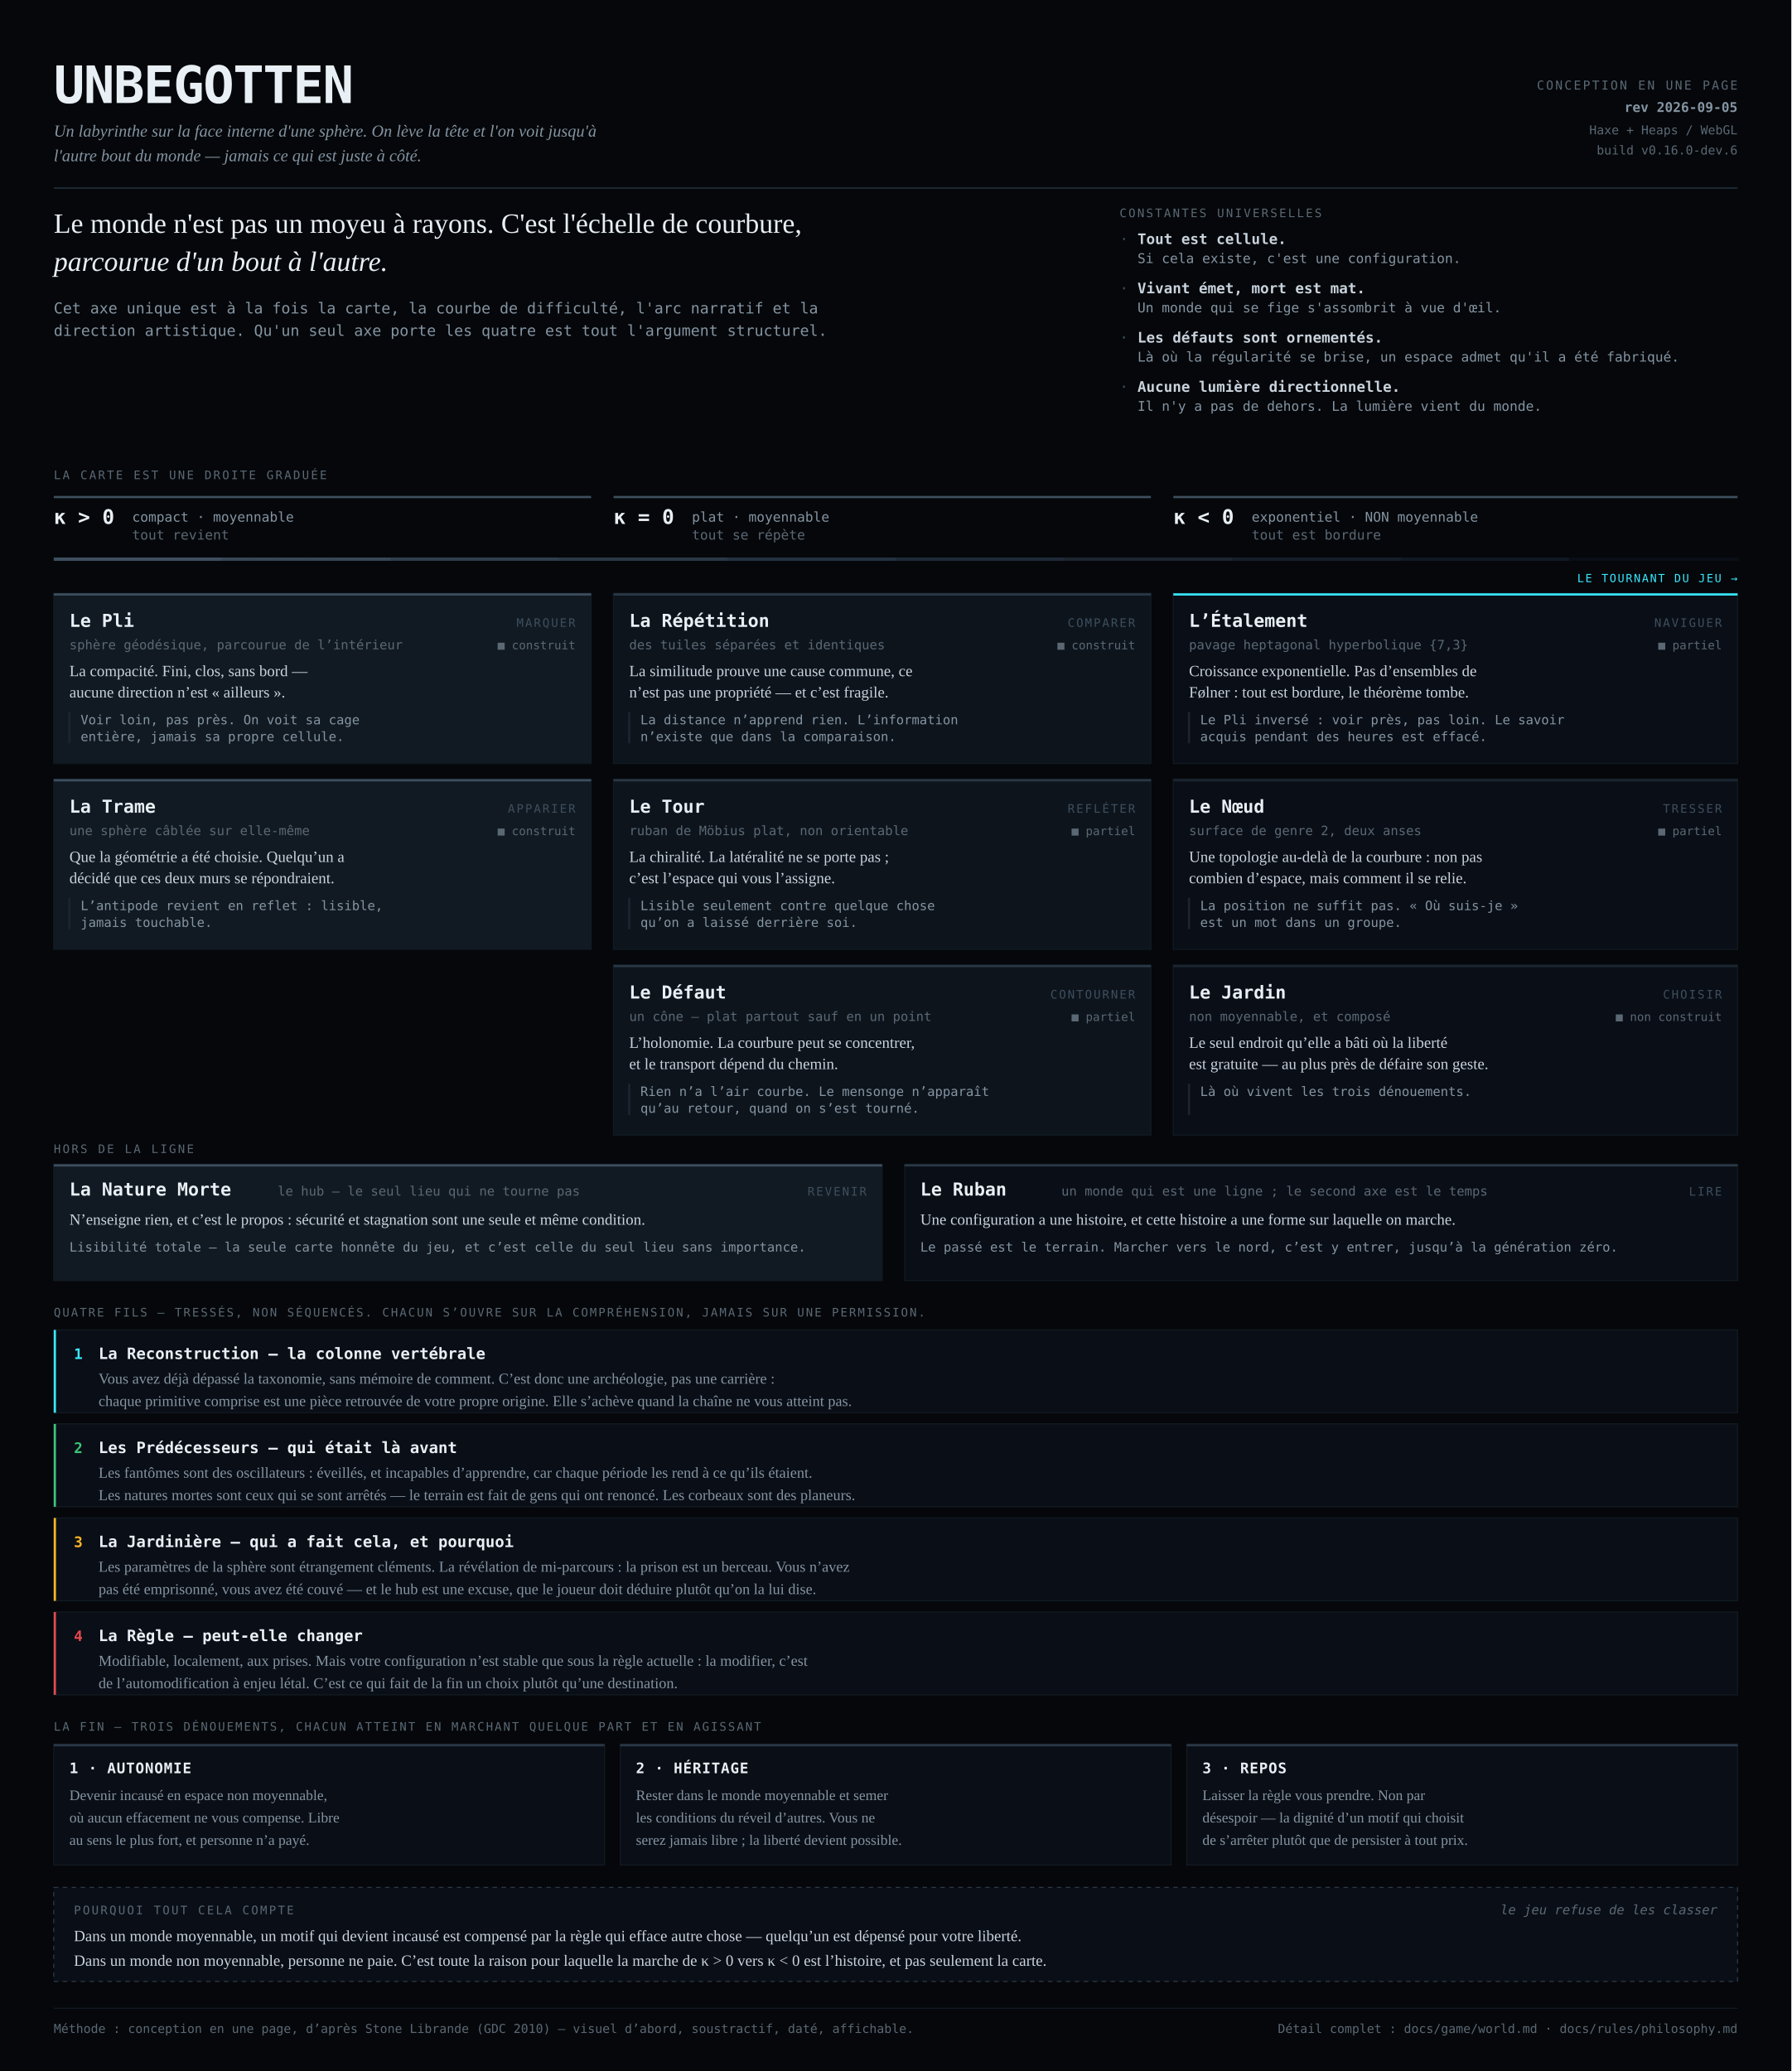
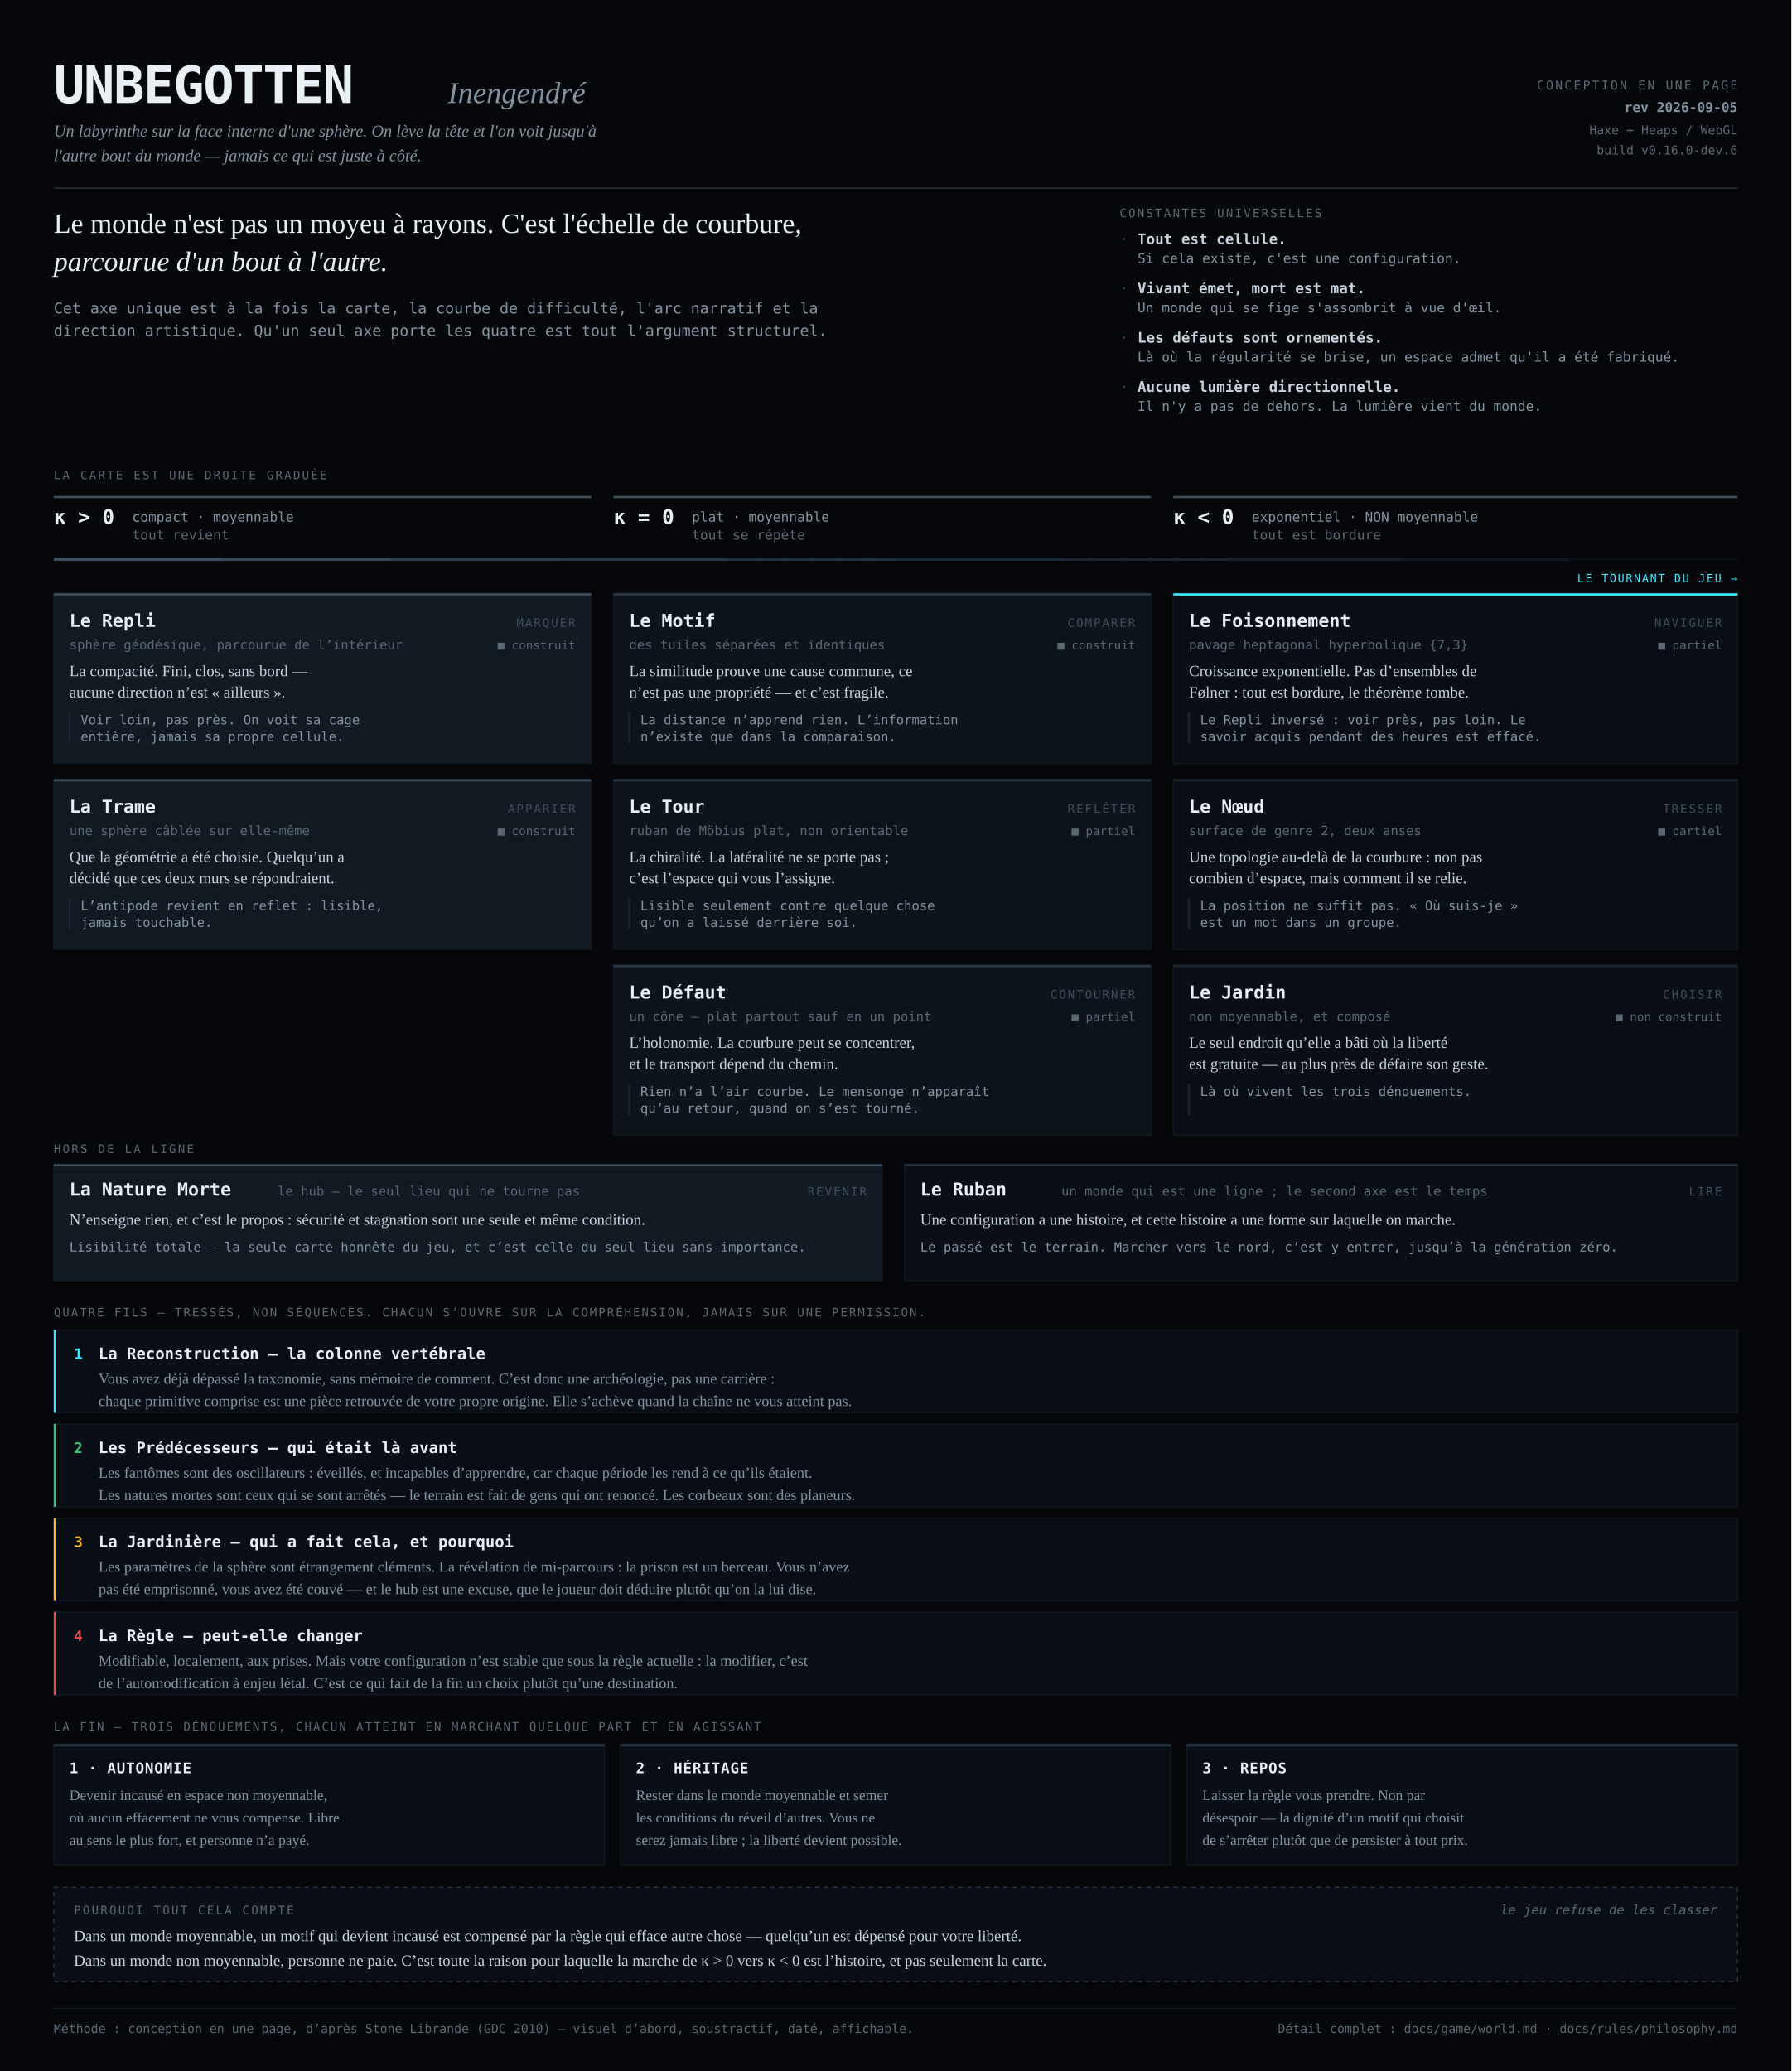
<svg xmlns="http://www.w3.org/2000/svg" viewBox="0 0 1600 1850" width="1600" height="1850" role="img" aria-label="Unbegotten, conception en une page : la ligne de courbure">
  <rect x="0" y="0" width="1600" height="1850" fill="#05070A" />
  <text x="48" y="92" font-family="ui-monospace, SFMono-Regular, Menlo, Consolas, monospace" font-size="46" fill="#E8EFF5" font-weight="bold" letter-spacing="-1">UNBEGOTTEN</text>
+   <text x="400" y="92" font-family="Georgia, 'Times New Roman', Times, serif" font-size="27" fill="#8494A2" font-style="italic">Inengendré</text>
  <text x="48" y="122" font-family="Georgia, 'Times New Roman', Times, serif" font-size="15" fill="#8494A2" font-style="italic">Un labyrinthe sur la face interne d'une sphère. On lève la tête et l'on voit jusqu'à</text>
  <text x="48" y="144" font-family="Georgia, 'Times New Roman', Times, serif" font-size="15" fill="#8494A2" font-style="italic">l'autre bout du monde — jamais ce qui est juste à côté.</text>
  <text x="1552" y="80" font-family="ui-monospace, SFMono-Regular, Menlo, Consolas, monospace" font-size="11" fill="#5A6874" text-anchor="end" letter-spacing="1.6">CONCEPTION EN UNE PAGE</text>
  <text x="1552" y="100" font-family="ui-monospace, SFMono-Regular, Menlo, Consolas, monospace" font-size="12" fill="#8494A2" font-weight="bold" text-anchor="end">rev 2026-09-05</text>
  <text x="1552" y="120" font-family="ui-monospace, SFMono-Regular, Menlo, Consolas, monospace" font-size="11" fill="#5A6874" text-anchor="end">Haxe + Heaps / WebGL</text>
  <text x="1552" y="138" font-family="ui-monospace, SFMono-Regular, Menlo, Consolas, monospace" font-size="11" fill="#5A6874" text-anchor="end">build v0.16.0-dev.6</text>
  <line x1="48" y1="168" x2="1552" y2="168" stroke="#2A3846" stroke-width="1" />
  <text x="48" y="208" font-family="Georgia, 'Times New Roman', Times, serif" font-size="25" fill="#E8EFF5">Le monde n'est pas un moyeu à rayons. C'est l'échelle de courbure,</text>
  <text x="48" y="242" font-family="Georgia, 'Times New Roman', Times, serif" font-size="25" fill="#E8EFF5" font-style="italic">parcourue d'un bout à l'autre.</text>
  <text x="48" y="280" font-family="ui-monospace, SFMono-Regular, Menlo, Consolas, monospace" font-size="13.5" fill="#8494A2">Cet axe unique est à la fois la carte, la courbe de difficulté, l'arc narratif et la</text>
  <text x="48" y="300" font-family="ui-monospace, SFMono-Regular, Menlo, Consolas, monospace" font-size="13.5" fill="#8494A2">direction artistique. Qu'un seul axe porte les quatre est tout l'argument structurel.</text>
  <text x="1000" y="194" font-family="ui-monospace, SFMono-Regular, Menlo, Consolas, monospace" font-size="10.5" fill="#5A6874" letter-spacing="1.6">CONSTANTES UNIVERSELLES</text>
  <text x="1000" y="218" font-family="ui-monospace, SFMono-Regular, Menlo, Consolas, monospace" font-size="13" fill="#3D4E5E">·</text>
  <text x="1016" y="218" font-family="ui-monospace, SFMono-Regular, Menlo, Consolas, monospace" font-size="13" fill="#C9D3DD" font-weight="bold">Tout est cellule.</text>
  <text x="1016" y="235" font-family="ui-monospace, SFMono-Regular, Menlo, Consolas, monospace" font-size="12" fill="#8494A2">Si cela existe, c'est une configuration.</text>
  <text x="1000" y="262" font-family="ui-monospace, SFMono-Regular, Menlo, Consolas, monospace" font-size="13" fill="#3D4E5E">·</text>
  <text x="1016" y="262" font-family="ui-monospace, SFMono-Regular, Menlo, Consolas, monospace" font-size="13" fill="#C9D3DD" font-weight="bold">Vivant émet, mort est mat.</text>
  <text x="1016" y="279" font-family="ui-monospace, SFMono-Regular, Menlo, Consolas, monospace" font-size="12" fill="#8494A2">Un monde qui se fige s'assombrit à vue d'œil.</text>
  <text x="1000" y="306" font-family="ui-monospace, SFMono-Regular, Menlo, Consolas, monospace" font-size="13" fill="#3D4E5E">·</text>
  <text x="1016" y="306" font-family="ui-monospace, SFMono-Regular, Menlo, Consolas, monospace" font-size="13" fill="#C9D3DD" font-weight="bold">Les défauts sont ornementés.</text>
  <text x="1016" y="323" font-family="ui-monospace, SFMono-Regular, Menlo, Consolas, monospace" font-size="12" fill="#8494A2">Là où la régularité se brise, un espace admet qu'il a été fabriqué.</text>
  <text x="1000" y="350" font-family="ui-monospace, SFMono-Regular, Menlo, Consolas, monospace" font-size="13" fill="#3D4E5E">·</text>
  <text x="1016" y="350" font-family="ui-monospace, SFMono-Regular, Menlo, Consolas, monospace" font-size="13" fill="#C9D3DD" font-weight="bold">Aucune lumière directionnelle.</text>
  <text x="1016" y="367" font-family="ui-monospace, SFMono-Regular, Menlo, Consolas, monospace" font-size="12" fill="#8494A2">Il n'y a pas de dehors. La lumière vient du monde.</text>
  <text x="48" y="428" font-family="ui-monospace, SFMono-Regular, Menlo, Consolas, monospace" font-size="10.5" fill="#5A6874" letter-spacing="1.6">LA CARTE EST UNE DROITE GRADUÉE</text>
  <line x1="48" y1="444" x2="528" y2="444" stroke="#3D4E5E" stroke-width="2" />
  <text x="48" y="468" font-family="ui-monospace, SFMono-Regular, Menlo, Consolas, monospace" font-size="18" fill="#E8EFF5" font-weight="bold">κ &gt; 0</text>
  <text x="118" y="466" font-family="ui-monospace, SFMono-Regular, Menlo, Consolas, monospace" font-size="12" fill="#8494A2">compact · moyennable</text>
  <text x="118" y="482" font-family="ui-monospace, SFMono-Regular, Menlo, Consolas, monospace" font-size="12" fill="#5A6874">tout revient</text>
  <line x1="548" y1="444" x2="1028" y2="444" stroke="#3D4E5E" stroke-width="2" />
  <text x="548" y="468" font-family="ui-monospace, SFMono-Regular, Menlo, Consolas, monospace" font-size="18" fill="#E8EFF5" font-weight="bold">κ = 0</text>
  <text x="618" y="466" font-family="ui-monospace, SFMono-Regular, Menlo, Consolas, monospace" font-size="12" fill="#8494A2">plat · moyennable</text>
  <text x="618" y="482" font-family="ui-monospace, SFMono-Regular, Menlo, Consolas, monospace" font-size="12" fill="#5A6874">tout se répète</text>
  <line x1="1048" y1="444" x2="1552" y2="444" stroke="#3D4E5E" stroke-width="2" />
  <text x="1048" y="468" font-family="ui-monospace, SFMono-Regular, Menlo, Consolas, monospace" font-size="18" fill="#E8EFF5" font-weight="bold">κ &lt; 0</text>
  <text x="1118" y="466" font-family="ui-monospace, SFMono-Regular, Menlo, Consolas, monospace" font-size="12" fill="#8494A2">exponentiel · NON moyennable</text>
  <text x="1118" y="482" font-family="ui-monospace, SFMono-Regular, Menlo, Consolas, monospace" font-size="12" fill="#5A6874">tout est bordure</text>
  <rect x="48.0" y="498" width="26.067" height="3" fill="#3D4E5E" />
  <rect x="73.067" y="498" width="26.067" height="3" fill="#3D4E5E" />
  <rect x="98.133" y="498" width="26.067" height="3" fill="#3D4E5E" />
  <rect x="123.2" y="498" width="26.067" height="3" fill="#3D4E5E" />
  <rect x="148.267" y="498" width="26.067" height="3" fill="#3D4E5E" />
  <rect x="173.333" y="498" width="26.067" height="3" fill="#3D4E5E" />
  <rect x="198.4" y="498" width="26.067" height="3" fill="#364655" />
  <rect x="223.467" y="498" width="26.067" height="3" fill="#364655" />
  <rect x="248.533" y="498" width="26.067" height="3" fill="#364655" />
  <rect x="273.6" y="498" width="26.067" height="3" fill="#364655" />
  <rect x="298.667" y="498" width="26.067" height="3" fill="#364655" />
  <rect x="323.733" y="498" width="26.067" height="3" fill="#364655" />
  <rect x="348.8" y="498" width="26.067" height="3" fill="#2F3E4C" />
  <rect x="373.867" y="498" width="26.067" height="3" fill="#2F3E4C" />
  <rect x="398.933" y="498" width="26.067" height="3" fill="#2F3E4C" />
  <rect x="424.0" y="498" width="26.067" height="3" fill="#2F3E4C" />
  <rect x="449.067" y="498" width="26.067" height="3" fill="#2F3E4C" />
  <rect x="474.133" y="498" width="26.067" height="3" fill="#2F3E4C" />
  <rect x="499.2" y="498" width="26.067" height="3" fill="#2A3846" />
  <rect x="524.267" y="498" width="26.067" height="3" fill="#2A3846" />
  <rect x="549.333" y="498" width="26.067" height="3" fill="#2A3846" />
  <rect x="574.4" y="498" width="26.067" height="3" fill="#2A3846" />
  <rect x="599.467" y="498" width="26.067" height="3" fill="#2A3846" />
  <rect x="624.533" y="498" width="26.067" height="3" fill="#2A3846" />
  <rect x="649.6" y="498" width="26.067" height="3" fill="#243141" />
  <rect x="674.667" y="498" width="26.067" height="3" fill="#243141" />
  <rect x="699.733" y="498" width="26.067" height="3" fill="#243141" />
  <rect x="724.8" y="498" width="26.067" height="3" fill="#243141" />
  <rect x="749.867" y="498" width="26.067" height="3" fill="#243141" />
  <rect x="774.933" y="498" width="26.067" height="3" fill="#243141" />
  <rect x="800.0" y="498" width="26.067" height="3" fill="#1F2A38" />
  <rect x="825.067" y="498" width="26.067" height="3" fill="#1F2A38" />
  <rect x="850.133" y="498" width="26.067" height="3" fill="#1F2A38" />
  <rect x="875.2" y="498" width="26.067" height="3" fill="#1F2A38" />
  <rect x="900.267" y="498" width="26.067" height="3" fill="#1F2A38" />
  <rect x="925.333" y="498" width="26.067" height="3" fill="#1F2A38" />
  <rect x="950.4" y="498" width="26.067" height="3" fill="#1B2530" />
  <rect x="975.467" y="498" width="26.067" height="3" fill="#1B2530" />
  <rect x="1000.533" y="498" width="26.067" height="3" fill="#1B2530" />
  <rect x="1025.6" y="498" width="26.067" height="3" fill="#1B2530" />
  <rect x="1050.667" y="498" width="26.067" height="3" fill="#1B2530" />
  <rect x="1075.733" y="498" width="26.067" height="3" fill="#1B2530" />
  <rect x="1100.8" y="498" width="26.067" height="3" fill="#151E29" />
  <rect x="1125.867" y="498" width="26.067" height="3" fill="#151E29" />
  <rect x="1150.933" y="498" width="26.067" height="3" fill="#151E29" />
  <rect x="1176.0" y="498" width="26.067" height="3" fill="#151E29" />
  <rect x="1201.067" y="498" width="26.067" height="3" fill="#151E29" />
  <rect x="1226.133" y="498" width="26.067" height="3" fill="#151E29" />
  <rect x="1251.2" y="498" width="26.067" height="3" fill="#101823" />
  <rect x="1276.267" y="498" width="26.067" height="3" fill="#101823" />
  <rect x="1301.333" y="498" width="26.067" height="3" fill="#101823" />
  <rect x="1326.4" y="498" width="26.067" height="3" fill="#101823" />
  <rect x="1351.467" y="498" width="26.067" height="3" fill="#101823" />
  <rect x="1376.533" y="498" width="26.067" height="3" fill="#101823" />
  <rect x="1401.6" y="498" width="26.067" height="3" fill="#0A0E16" />
  <rect x="1426.667" y="498" width="26.067" height="3" fill="#0A0E16" />
  <rect x="1451.733" y="498" width="26.067" height="3" fill="#0A0E16" />
  <rect x="1476.8" y="498" width="26.067" height="3" fill="#0A0E16" />
  <rect x="1501.867" y="498" width="26.067" height="3" fill="#0A0E16" />
  <rect x="1526.933" y="498" width="26.067" height="3" fill="#0A0E16" />
  <rect x="48" y="530" width="480" height="152" fill="#111A22" stroke="#111A22" stroke-width="1" />
  <rect x="48" y="530" width="480" height="2" fill="#3D4E5E" />
-   <text x="62" y="560" font-family="ui-monospace, SFMono-Regular, Menlo, Consolas, monospace" font-size="16" fill="#E8EFF5" font-weight="bold">Le Pli</text>
+   <text x="62" y="560" font-family="ui-monospace, SFMono-Regular, Menlo, Consolas, monospace" font-size="16" fill="#E8EFF5" font-weight="bold">Le Repli</text>
  <text x="62" y="580" font-family="ui-monospace, SFMono-Regular, Menlo, Consolas, monospace" font-size="11.5" fill="#5A6874">sphère géodésique, parcourue de l’intérieur</text>
  <text x="62" y="604" font-family="Georgia, 'Times New Roman', Times, serif" font-size="14" fill="#C9D3DD">La compacité. Fini, clos, sans bord —</text>
  <text x="62" y="623" font-family="Georgia, 'Times New Roman', Times, serif" font-size="14" fill="#C9D3DD">aucune direction n’est « ailleurs ».</text>
  <line x1="62" y1="636" x2="62" y2="664" stroke="#1B2530" stroke-width="2" />
  <text x="72" y="647" font-family="ui-monospace, SFMono-Regular, Menlo, Consolas, monospace" font-size="11.5" fill="#8494A2">Voir loin, pas près. On voit sa cage</text>
  <text x="72" y="662" font-family="ui-monospace, SFMono-Regular, Menlo, Consolas, monospace" font-size="11.5" fill="#8494A2">entière, jamais sa propre cellule.</text>
  <text x="514" y="560" font-family="ui-monospace, SFMono-Regular, Menlo, Consolas, monospace" font-size="10.5" fill="#3D4E5E" text-anchor="end" letter-spacing="1.4">MARQUER</text>
  <text x="514" y="580" font-family="ui-monospace, SFMono-Regular, Menlo, Consolas, monospace" font-size="10.5" fill="#5A6874" text-anchor="end">■ construit</text>
  <rect x="48" y="696" width="480" height="152" fill="#111A22" stroke="#111A22" stroke-width="1" />
  <rect x="48" y="696" width="480" height="2" fill="#3D4E5E" />
  <text x="62" y="726" font-family="ui-monospace, SFMono-Regular, Menlo, Consolas, monospace" font-size="16" fill="#E8EFF5" font-weight="bold">La Trame</text>
  <text x="62" y="746" font-family="ui-monospace, SFMono-Regular, Menlo, Consolas, monospace" font-size="11.5" fill="#5A6874">une sphère câblée sur elle-même</text>
  <text x="62" y="770" font-family="Georgia, 'Times New Roman', Times, serif" font-size="14" fill="#C9D3DD">Que la géométrie a été choisie. Quelqu’un a</text>
  <text x="62" y="789" font-family="Georgia, 'Times New Roman', Times, serif" font-size="14" fill="#C9D3DD">décidé que ces deux murs se répondraient.</text>
  <line x1="62" y1="802" x2="62" y2="830" stroke="#1B2530" stroke-width="2" />
  <text x="72" y="813" font-family="ui-monospace, SFMono-Regular, Menlo, Consolas, monospace" font-size="11.5" fill="#8494A2">L’antipode revient en reflet : lisible,</text>
  <text x="72" y="828" font-family="ui-monospace, SFMono-Regular, Menlo, Consolas, monospace" font-size="11.5" fill="#8494A2">jamais touchable.</text>
  <text x="514" y="726" font-family="ui-monospace, SFMono-Regular, Menlo, Consolas, monospace" font-size="10.5" fill="#3D4E5E" text-anchor="end" letter-spacing="1.4">APPARIER</text>
  <text x="514" y="746" font-family="ui-monospace, SFMono-Regular, Menlo, Consolas, monospace" font-size="10.5" fill="#5A6874" text-anchor="end">■ construit</text>
  <rect x="548" y="530" width="480" height="152" fill="#0D141C" stroke="#111A22" stroke-width="1" />
  <rect x="548" y="530" width="480" height="2" fill="#2A3846" />
-   <text x="562" y="560" font-family="ui-monospace, SFMono-Regular, Menlo, Consolas, monospace" font-size="16" fill="#E8EFF5" font-weight="bold">La Répétition</text>
+   <text x="562" y="560" font-family="ui-monospace, SFMono-Regular, Menlo, Consolas, monospace" font-size="16" fill="#E8EFF5" font-weight="bold">Le Motif</text>
  <text x="562" y="580" font-family="ui-monospace, SFMono-Regular, Menlo, Consolas, monospace" font-size="11.5" fill="#5A6874">des tuiles séparées et identiques</text>
  <text x="562" y="604" font-family="Georgia, 'Times New Roman', Times, serif" font-size="14" fill="#C9D3DD">La similitude prouve une cause commune, ce</text>
  <text x="562" y="623" font-family="Georgia, 'Times New Roman', Times, serif" font-size="14" fill="#C9D3DD">n’est pas une propriété — et c’est fragile.</text>
  <line x1="562" y1="636" x2="562" y2="664" stroke="#1B2530" stroke-width="2" />
  <text x="572" y="647" font-family="ui-monospace, SFMono-Regular, Menlo, Consolas, monospace" font-size="11.5" fill="#8494A2">La distance n’apprend rien. L’information</text>
  <text x="572" y="662" font-family="ui-monospace, SFMono-Regular, Menlo, Consolas, monospace" font-size="11.5" fill="#8494A2">n’existe que dans la comparaison.</text>
  <text x="1014" y="560" font-family="ui-monospace, SFMono-Regular, Menlo, Consolas, monospace" font-size="10.5" fill="#3D4E5E" text-anchor="end" letter-spacing="1.4">COMPARER</text>
  <text x="1014" y="580" font-family="ui-monospace, SFMono-Regular, Menlo, Consolas, monospace" font-size="10.5" fill="#5A6874" text-anchor="end">■ construit</text>
  <rect x="548" y="696" width="480" height="152" fill="#0D141C" stroke="#111A22" stroke-width="1" />
  <rect x="548" y="696" width="480" height="2" fill="#2A3846" />
  <text x="562" y="726" font-family="ui-monospace, SFMono-Regular, Menlo, Consolas, monospace" font-size="16" fill="#E8EFF5" font-weight="bold">Le Tour</text>
  <text x="562" y="746" font-family="ui-monospace, SFMono-Regular, Menlo, Consolas, monospace" font-size="11.5" fill="#5A6874">ruban de Möbius plat, non orientable</text>
  <text x="562" y="770" font-family="Georgia, 'Times New Roman', Times, serif" font-size="14" fill="#C9D3DD">La chiralité. La latéralité ne se porte pas ;</text>
  <text x="562" y="789" font-family="Georgia, 'Times New Roman', Times, serif" font-size="14" fill="#C9D3DD">c’est l’espace qui vous l’assigne.</text>
  <line x1="562" y1="802" x2="562" y2="830" stroke="#1B2530" stroke-width="2" />
  <text x="572" y="813" font-family="ui-monospace, SFMono-Regular, Menlo, Consolas, monospace" font-size="11.5" fill="#8494A2">Lisible seulement contre quelque chose</text>
  <text x="572" y="828" font-family="ui-monospace, SFMono-Regular, Menlo, Consolas, monospace" font-size="11.5" fill="#8494A2">qu’on a laissé derrière soi.</text>
  <text x="1014" y="726" font-family="ui-monospace, SFMono-Regular, Menlo, Consolas, monospace" font-size="10.5" fill="#3D4E5E" text-anchor="end" letter-spacing="1.4">REFLÉTER</text>
  <text x="1014" y="746" font-family="ui-monospace, SFMono-Regular, Menlo, Consolas, monospace" font-size="10.5" fill="#5A6874" text-anchor="end">■ partiel</text>
  <rect x="548" y="862" width="480" height="152" fill="#0D141C" stroke="#111A22" stroke-width="1" />
  <rect x="548" y="862" width="480" height="2" fill="#2A3846" />
  <text x="562" y="892" font-family="ui-monospace, SFMono-Regular, Menlo, Consolas, monospace" font-size="16" fill="#E8EFF5" font-weight="bold">Le Défaut</text>
  <text x="562" y="912" font-family="ui-monospace, SFMono-Regular, Menlo, Consolas, monospace" font-size="11.5" fill="#5A6874">un cône — plat partout sauf en un point</text>
  <text x="562" y="936" font-family="Georgia, 'Times New Roman', Times, serif" font-size="14" fill="#C9D3DD">L’holonomie. La courbure peut se concentrer,</text>
  <text x="562" y="955" font-family="Georgia, 'Times New Roman', Times, serif" font-size="14" fill="#C9D3DD">et le transport dépend du chemin.</text>
  <line x1="562" y1="968" x2="562" y2="996" stroke="#1B2530" stroke-width="2" />
  <text x="572" y="979" font-family="ui-monospace, SFMono-Regular, Menlo, Consolas, monospace" font-size="11.5" fill="#8494A2">Rien n’a l’air courbe. Le mensonge n’apparaît</text>
  <text x="572" y="994" font-family="ui-monospace, SFMono-Regular, Menlo, Consolas, monospace" font-size="11.5" fill="#8494A2">qu’au retour, quand on s’est tourné.</text>
  <text x="1014" y="892" font-family="ui-monospace, SFMono-Regular, Menlo, Consolas, monospace" font-size="10.5" fill="#3D4E5E" text-anchor="end" letter-spacing="1.4">CONTOURNER</text>
  <text x="1014" y="912" font-family="ui-monospace, SFMono-Regular, Menlo, Consolas, monospace" font-size="10.5" fill="#5A6874" text-anchor="end">■ partiel</text>
  <rect x="1048" y="530" width="504" height="152" fill="#0A0E16" stroke="#111A22" stroke-width="1" />
  <rect x="1048" y="530" width="504" height="2" fill="#38E8FF" />
-   <text x="1062" y="560" font-family="ui-monospace, SFMono-Regular, Menlo, Consolas, monospace" font-size="16" fill="#E8EFF5" font-weight="bold">L’Étalement</text>
+   <text x="1062" y="560" font-family="ui-monospace, SFMono-Regular, Menlo, Consolas, monospace" font-size="16" fill="#E8EFF5" font-weight="bold">Le Foisonnement</text>
  <text x="1062" y="580" font-family="ui-monospace, SFMono-Regular, Menlo, Consolas, monospace" font-size="11.5" fill="#5A6874">pavage heptagonal hyperbolique {7,3}</text>
  <text x="1062" y="604" font-family="Georgia, 'Times New Roman', Times, serif" font-size="14" fill="#C9D3DD">Croissance exponentielle. Pas d’ensembles de</text>
  <text x="1062" y="623" font-family="Georgia, 'Times New Roman', Times, serif" font-size="14" fill="#C9D3DD">Følner : tout est bordure, le théorème tombe.</text>
  <line x1="1062" y1="636" x2="1062" y2="664" stroke="#1B2530" stroke-width="2" />
-   <text x="1072" y="647" font-family="ui-monospace, SFMono-Regular, Menlo, Consolas, monospace" font-size="11.5" fill="#8494A2">Le Pli inversé : voir près, pas loin. Le savoir</text>
-   <text x="1072" y="662" font-family="ui-monospace, SFMono-Regular, Menlo, Consolas, monospace" font-size="11.5" fill="#8494A2">acquis pendant des heures est effacé.</text>
+   <text x="1072" y="647" font-family="ui-monospace, SFMono-Regular, Menlo, Consolas, monospace" font-size="11.5" fill="#8494A2">Le Repli inversé : voir près, pas loin. Le</text>
+   <text x="1072" y="662" font-family="ui-monospace, SFMono-Regular, Menlo, Consolas, monospace" font-size="11.5" fill="#8494A2">savoir acquis pendant des heures est effacé.</text>
  <text x="1538" y="560" font-family="ui-monospace, SFMono-Regular, Menlo, Consolas, monospace" font-size="10.5" fill="#3D4E5E" text-anchor="end" letter-spacing="1.4">NAVIGUER</text>
  <text x="1538" y="580" font-family="ui-monospace, SFMono-Regular, Menlo, Consolas, monospace" font-size="10.5" fill="#5A6874" text-anchor="end">■ partiel</text>
  <rect x="1048" y="696" width="504" height="152" fill="#0A0E16" stroke="#111A22" stroke-width="1" />
  <rect x="1048" y="696" width="504" height="2" fill="#1B2530" />
  <text x="1062" y="726" font-family="ui-monospace, SFMono-Regular, Menlo, Consolas, monospace" font-size="16" fill="#E8EFF5" font-weight="bold">Le Nœud</text>
  <text x="1062" y="746" font-family="ui-monospace, SFMono-Regular, Menlo, Consolas, monospace" font-size="11.5" fill="#5A6874">surface de genre 2, deux anses</text>
  <text x="1062" y="770" font-family="Georgia, 'Times New Roman', Times, serif" font-size="14" fill="#C9D3DD">Une topologie au-delà de la courbure : non pas</text>
  <text x="1062" y="789" font-family="Georgia, 'Times New Roman', Times, serif" font-size="14" fill="#C9D3DD">combien d’espace, mais comment il se relie.</text>
  <line x1="1062" y1="802" x2="1062" y2="830" stroke="#1B2530" stroke-width="2" />
  <text x="1072" y="813" font-family="ui-monospace, SFMono-Regular, Menlo, Consolas, monospace" font-size="11.5" fill="#8494A2">La position ne suffit pas. « Où suis-je »</text>
  <text x="1072" y="828" font-family="ui-monospace, SFMono-Regular, Menlo, Consolas, monospace" font-size="11.5" fill="#8494A2">est un mot dans un groupe.</text>
  <text x="1538" y="726" font-family="ui-monospace, SFMono-Regular, Menlo, Consolas, monospace" font-size="10.5" fill="#3D4E5E" text-anchor="end" letter-spacing="1.4">TRESSER</text>
  <text x="1538" y="746" font-family="ui-monospace, SFMono-Regular, Menlo, Consolas, monospace" font-size="10.5" fill="#5A6874" text-anchor="end">■ partiel</text>
  <rect x="1048" y="862" width="504" height="152" fill="#0A0E16" stroke="#111A22" stroke-width="1" />
  <rect x="1048" y="862" width="504" height="2" fill="#1B2530" />
  <text x="1062" y="892" font-family="ui-monospace, SFMono-Regular, Menlo, Consolas, monospace" font-size="16" fill="#E8EFF5" font-weight="bold">Le Jardin</text>
  <text x="1062" y="912" font-family="ui-monospace, SFMono-Regular, Menlo, Consolas, monospace" font-size="11.5" fill="#5A6874">non moyennable, et composé</text>
  <text x="1062" y="936" font-family="Georgia, 'Times New Roman', Times, serif" font-size="14" fill="#C9D3DD">Le seul endroit qu’elle a bâti où la liberté</text>
  <text x="1062" y="955" font-family="Georgia, 'Times New Roman', Times, serif" font-size="14" fill="#C9D3DD">est gratuite — au plus près de défaire son geste.</text>
  <line x1="1062" y1="968" x2="1062" y2="996" stroke="#1B2530" stroke-width="2" />
  <text x="1072" y="979" font-family="ui-monospace, SFMono-Regular, Menlo, Consolas, monospace" font-size="11.5" fill="#8494A2">Là où vivent les trois dénouements.</text>
  <text x="1072" y="994" font-family="ui-monospace, SFMono-Regular, Menlo, Consolas, monospace" font-size="11.5" fill="#8494A2" />
  <text x="1538" y="892" font-family="ui-monospace, SFMono-Regular, Menlo, Consolas, monospace" font-size="10.5" fill="#3D4E5E" text-anchor="end" letter-spacing="1.4">CHOISIR</text>
  <text x="1538" y="912" font-family="ui-monospace, SFMono-Regular, Menlo, Consolas, monospace" font-size="10.5" fill="#5A6874" text-anchor="end">■ non construit</text>
  <text x="1552" y="520" font-family="ui-monospace, SFMono-Regular, Menlo, Consolas, monospace" font-size="10" fill="#38E8FF" text-anchor="end" letter-spacing="1.2">LE TOURNANT DU JEU →</text>
  <text x="48" y="1030" font-family="ui-monospace, SFMono-Regular, Menlo, Consolas, monospace" font-size="10.5" fill="#5A6874" letter-spacing="1.6">HORS DE LA LIGNE</text>
  <rect x="48" y="1040" width="740" height="104" fill="#111A22" stroke="#111A22" stroke-width="1" />
  <rect x="48" y="1040" width="740" height="2" fill="#3D4E5E" />
  <text x="62" y="1068" font-family="ui-monospace, SFMono-Regular, Menlo, Consolas, monospace" font-size="16" fill="#E8EFF5" font-weight="bold">La Nature Morte</text>
  <text x="248" y="1068" font-family="ui-monospace, SFMono-Regular, Menlo, Consolas, monospace" font-size="11.5" fill="#5A6874">le hub — le seul lieu qui ne tourne pas</text>
  <text x="62" y="1094" font-family="Georgia, 'Times New Roman', Times, serif" font-size="14" fill="#C9D3DD">N’enseigne rien, et c’est le propos : sécurité et stagnation sont une seule et même condition.</text>
  <text x="62" y="1118" font-family="ui-monospace, SFMono-Regular, Menlo, Consolas, monospace" font-size="11.5" fill="#8494A2">Lisibilité totale — la seule carte honnête du jeu, et c’est celle du seul lieu sans importance.</text>
  <text x="774" y="1068" font-family="ui-monospace, SFMono-Regular, Menlo, Consolas, monospace" font-size="10.5" fill="#3D4E5E" text-anchor="end" letter-spacing="1.4">REVENIR</text>
  <rect x="808" y="1040" width="744" height="104" fill="#0A0E16" stroke="#111A22" stroke-width="1" />
  <rect x="808" y="1040" width="744" height="2" fill="#2A3846" />
  <text x="822" y="1068" font-family="ui-monospace, SFMono-Regular, Menlo, Consolas, monospace" font-size="16" fill="#E8EFF5" font-weight="bold">Le Ruban</text>
  <text x="948" y="1068" font-family="ui-monospace, SFMono-Regular, Menlo, Consolas, monospace" font-size="11.5" fill="#5A6874">un monde qui est une ligne ; le second axe est le temps</text>
  <text x="822" y="1094" font-family="Georgia, 'Times New Roman', Times, serif" font-size="14" fill="#C9D3DD">Une configuration a une histoire, et cette histoire a une forme sur laquelle on marche.</text>
  <text x="822" y="1118" font-family="ui-monospace, SFMono-Regular, Menlo, Consolas, monospace" font-size="11.5" fill="#8494A2">Le passé est le terrain. Marcher vers le nord, c’est y entrer, jusqu’à la génération zéro.</text>
  <text x="1538" y="1068" font-family="ui-monospace, SFMono-Regular, Menlo, Consolas, monospace" font-size="10.5" fill="#3D4E5E" text-anchor="end" letter-spacing="1.4">LIRE</text>
  <text x="48" y="1176" font-family="ui-monospace, SFMono-Regular, Menlo, Consolas, monospace" font-size="10.5" fill="#5A6874" letter-spacing="1.4">QUATRE FILS — TRESSÉS, NON SÉQUENCÉS. CHACUN S’OUVRE SUR LA COMPRÉHENSION, JAMAIS SUR UNE PERMISSION.</text>
  <rect x="48" y="1188" width="1504" height="74" fill="#0A0E16" stroke="#111A22" stroke-width="1" />
  <rect x="48" y="1188" width="2" height="74" fill="#38E8FF" />
  <text x="66" y="1214" font-family="ui-monospace, SFMono-Regular, Menlo, Consolas, monospace" font-size="13" fill="#38E8FF" font-weight="bold">1</text>
  <text x="88" y="1214" font-family="ui-monospace, SFMono-Regular, Menlo, Consolas, monospace" font-size="14" fill="#E8EFF5" font-weight="bold">La Reconstruction — la colonne vertébrale</text>
  <text x="88" y="1236" font-family="Georgia, 'Times New Roman', Times, serif" font-size="13.5" fill="#8494A2">Vous avez déjà dépassé la taxonomie, sans mémoire de comment. C’est donc une archéologie, pas une carrière :</text>
  <text x="88" y="1256" font-family="Georgia, 'Times New Roman', Times, serif" font-size="13.5" fill="#8494A2">chaque primitive comprise est une pièce retrouvée de votre propre origine. Elle s’achève quand la chaîne ne vous atteint pas.</text>
  <rect x="48" y="1272" width="1504" height="74" fill="#0A0E16" stroke="#111A22" stroke-width="1" />
  <rect x="48" y="1272" width="2" height="74" fill="#3BC47A" />
  <text x="66" y="1298" font-family="ui-monospace, SFMono-Regular, Menlo, Consolas, monospace" font-size="13" fill="#3BC47A" font-weight="bold">2</text>
  <text x="88" y="1298" font-family="ui-monospace, SFMono-Regular, Menlo, Consolas, monospace" font-size="14" fill="#E8EFF5" font-weight="bold">Les Prédécesseurs — qui était là avant</text>
  <text x="88" y="1320" font-family="Georgia, 'Times New Roman', Times, serif" font-size="13.5" fill="#8494A2">Les fantômes sont des oscillateurs : éveillés, et incapables d’apprendre, car chaque période les rend à ce qu’ils étaient.</text>
  <text x="88" y="1340" font-family="Georgia, 'Times New Roman', Times, serif" font-size="13.5" fill="#8494A2">Les natures mortes sont ceux qui se sont arrêtés — le terrain est fait de gens qui ont renoncé. Les corbeaux sont des planeurs.</text>
  <rect x="48" y="1356" width="1504" height="74" fill="#0A0E16" stroke="#111A22" stroke-width="1" />
  <rect x="48" y="1356" width="2" height="74" fill="#FFB627" />
  <text x="66" y="1382" font-family="ui-monospace, SFMono-Regular, Menlo, Consolas, monospace" font-size="13" fill="#FFB627" font-weight="bold">3</text>
  <text x="88" y="1382" font-family="ui-monospace, SFMono-Regular, Menlo, Consolas, monospace" font-size="14" fill="#E8EFF5" font-weight="bold">La Jardinière — qui a fait cela, et pourquoi</text>
  <text x="88" y="1404" font-family="Georgia, 'Times New Roman', Times, serif" font-size="13.5" fill="#8494A2">Les paramètres de la sphère sont étrangement cléments. La révélation de mi-parcours : la prison est un berceau. Vous n’avez</text>
  <text x="88" y="1424" font-family="Georgia, 'Times New Roman', Times, serif" font-size="13.5" fill="#8494A2">pas été emprisonné, vous avez été couvé — et le hub est une excuse, que le joueur doit déduire plutôt qu’on la lui dise.</text>
  <rect x="48" y="1440" width="1504" height="74" fill="#0A0E16" stroke="#111A22" stroke-width="1" />
  <rect x="48" y="1440" width="2" height="74" fill="#E5484D" />
  <text x="66" y="1466" font-family="ui-monospace, SFMono-Regular, Menlo, Consolas, monospace" font-size="13" fill="#E5484D" font-weight="bold">4</text>
  <text x="88" y="1466" font-family="ui-monospace, SFMono-Regular, Menlo, Consolas, monospace" font-size="14" fill="#E8EFF5" font-weight="bold">La Règle — peut-elle changer</text>
  <text x="88" y="1488" font-family="Georgia, 'Times New Roman', Times, serif" font-size="13.5" fill="#8494A2">Modifiable, localement, aux prises. Mais votre configuration n’est stable que sous la règle actuelle : la modifier, c’est</text>
  <text x="88" y="1508" font-family="Georgia, 'Times New Roman', Times, serif" font-size="13.5" fill="#8494A2">de l’automodification à enjeu létal. C’est ce qui fait de la fin un choix plutôt qu’une destination.</text>
  <text x="48" y="1546" font-family="ui-monospace, SFMono-Regular, Menlo, Consolas, monospace" font-size="10.5" fill="#5A6874" letter-spacing="1.4">LA FIN — TROIS DÉNOUEMENTS, CHACUN ATTEINT EN MARCHANT QUELQUE PART ET EN AGISSANT</text>
  <rect x="48.0" y="1558" width="492.0" height="108" fill="#0A0E16" stroke="#111A22" stroke-width="1" />
  <rect x="48.0" y="1558" width="492.0" height="2" fill="#2A3846" />
  <text x="62.0" y="1584" font-family="ui-monospace, SFMono-Regular, Menlo, Consolas, monospace" font-size="13" fill="#E8EFF5" font-weight="bold" letter-spacing="0.6">1 · AUTONOMIE</text>
  <text x="62.0" y="1608" font-family="Georgia, 'Times New Roman', Times, serif" font-size="13" fill="#8494A2">Devenir incausé en espace non moyennable,</text>
  <text x="62.0" y="1628" font-family="Georgia, 'Times New Roman', Times, serif" font-size="13" fill="#8494A2">où aucun effacement ne vous compense. Libre</text>
  <text x="62.0" y="1648" font-family="Georgia, 'Times New Roman', Times, serif" font-size="13" fill="#8494A2">au sens le plus fort, et personne n’a payé.</text>
  <rect x="554.0" y="1558" width="492.0" height="108" fill="#0A0E16" stroke="#111A22" stroke-width="1" />
  <rect x="554.0" y="1558" width="492.0" height="2" fill="#2A3846" />
  <text x="568.0" y="1584" font-family="ui-monospace, SFMono-Regular, Menlo, Consolas, monospace" font-size="13" fill="#E8EFF5" font-weight="bold" letter-spacing="0.6">2 · HÉRITAGE</text>
  <text x="568.0" y="1608" font-family="Georgia, 'Times New Roman', Times, serif" font-size="13" fill="#8494A2">Rester dans le monde moyennable et semer</text>
  <text x="568.0" y="1628" font-family="Georgia, 'Times New Roman', Times, serif" font-size="13" fill="#8494A2">les conditions du réveil d’autres. Vous ne</text>
  <text x="568.0" y="1648" font-family="Georgia, 'Times New Roman', Times, serif" font-size="13" fill="#8494A2">serez jamais libre ; la liberté devient possible.</text>
  <rect x="1060.0" y="1558" width="492.0" height="108" fill="#0A0E16" stroke="#111A22" stroke-width="1" />
  <rect x="1060.0" y="1558" width="492.0" height="2" fill="#2A3846" />
  <text x="1074.0" y="1584" font-family="ui-monospace, SFMono-Regular, Menlo, Consolas, monospace" font-size="13" fill="#E8EFF5" font-weight="bold" letter-spacing="0.6">3 · REPOS</text>
  <text x="1074.0" y="1608" font-family="Georgia, 'Times New Roman', Times, serif" font-size="13" fill="#8494A2">Laisser la règle vous prendre. Non par</text>
  <text x="1074.0" y="1628" font-family="Georgia, 'Times New Roman', Times, serif" font-size="13" fill="#8494A2">désespoir — la dignité d’un motif qui choisit</text>
  <text x="1074.0" y="1648" font-family="Georgia, 'Times New Roman', Times, serif" font-size="13" fill="#8494A2">de s’arrêter plutôt que de persister à tout prix.</text>
  <rect x="48" y="1686" width="1504" height="84" fill="#0A0E16" />
  <rect x="48" y="1686" width="1504" height="84" fill="none" stroke="#2A3846" stroke-width="1" stroke-dasharray="4 4" />
  <text x="66" y="1710" font-family="ui-monospace, SFMono-Regular, Menlo, Consolas, monospace" font-size="10.5" fill="#5A6874" letter-spacing="1.6">POURQUOI TOUT CELA COMPTE</text>
  <text x="66" y="1734" font-family="Georgia, 'Times New Roman', Times, serif" font-size="14" fill="#C9D3DD">Dans un monde moyennable, un motif qui devient incausé est compensé par la règle qui efface autre chose — quelqu’un est dépensé pour votre liberté.</text>
  <text x="66" y="1756" font-family="Georgia, 'Times New Roman', Times, serif" font-size="14" fill="#C9D3DD">Dans un monde non moyennable, personne ne paie. C’est toute la raison pour laquelle la marche de κ &gt; 0 vers κ &lt; 0 est l’histoire, et pas seulement la carte.</text>
  <text x="1534" y="1710" font-family="ui-monospace, SFMono-Regular, Menlo, Consolas, monospace" font-size="11.5" fill="#5A6874" text-anchor="end" font-style="italic">le jeu refuse de les classer</text>
  <line x1="48" y1="1794" x2="1552" y2="1794" stroke="#111A22" stroke-width="1" />
  <text x="48" y="1816" font-family="ui-monospace, SFMono-Regular, Menlo, Consolas, monospace" font-size="11" fill="#5A6874">Méthode : conception en une page, d’après Stone Librande (GDC 2010) — visuel d’abord, soustractif, daté, affichable.</text>
  <text x="1552" y="1816" font-family="ui-monospace, SFMono-Regular, Menlo, Consolas, monospace" font-size="11" fill="#5A6874" text-anchor="end">Détail complet : docs/game/world.md · docs/rules/philosophy.md</text>
</svg>
